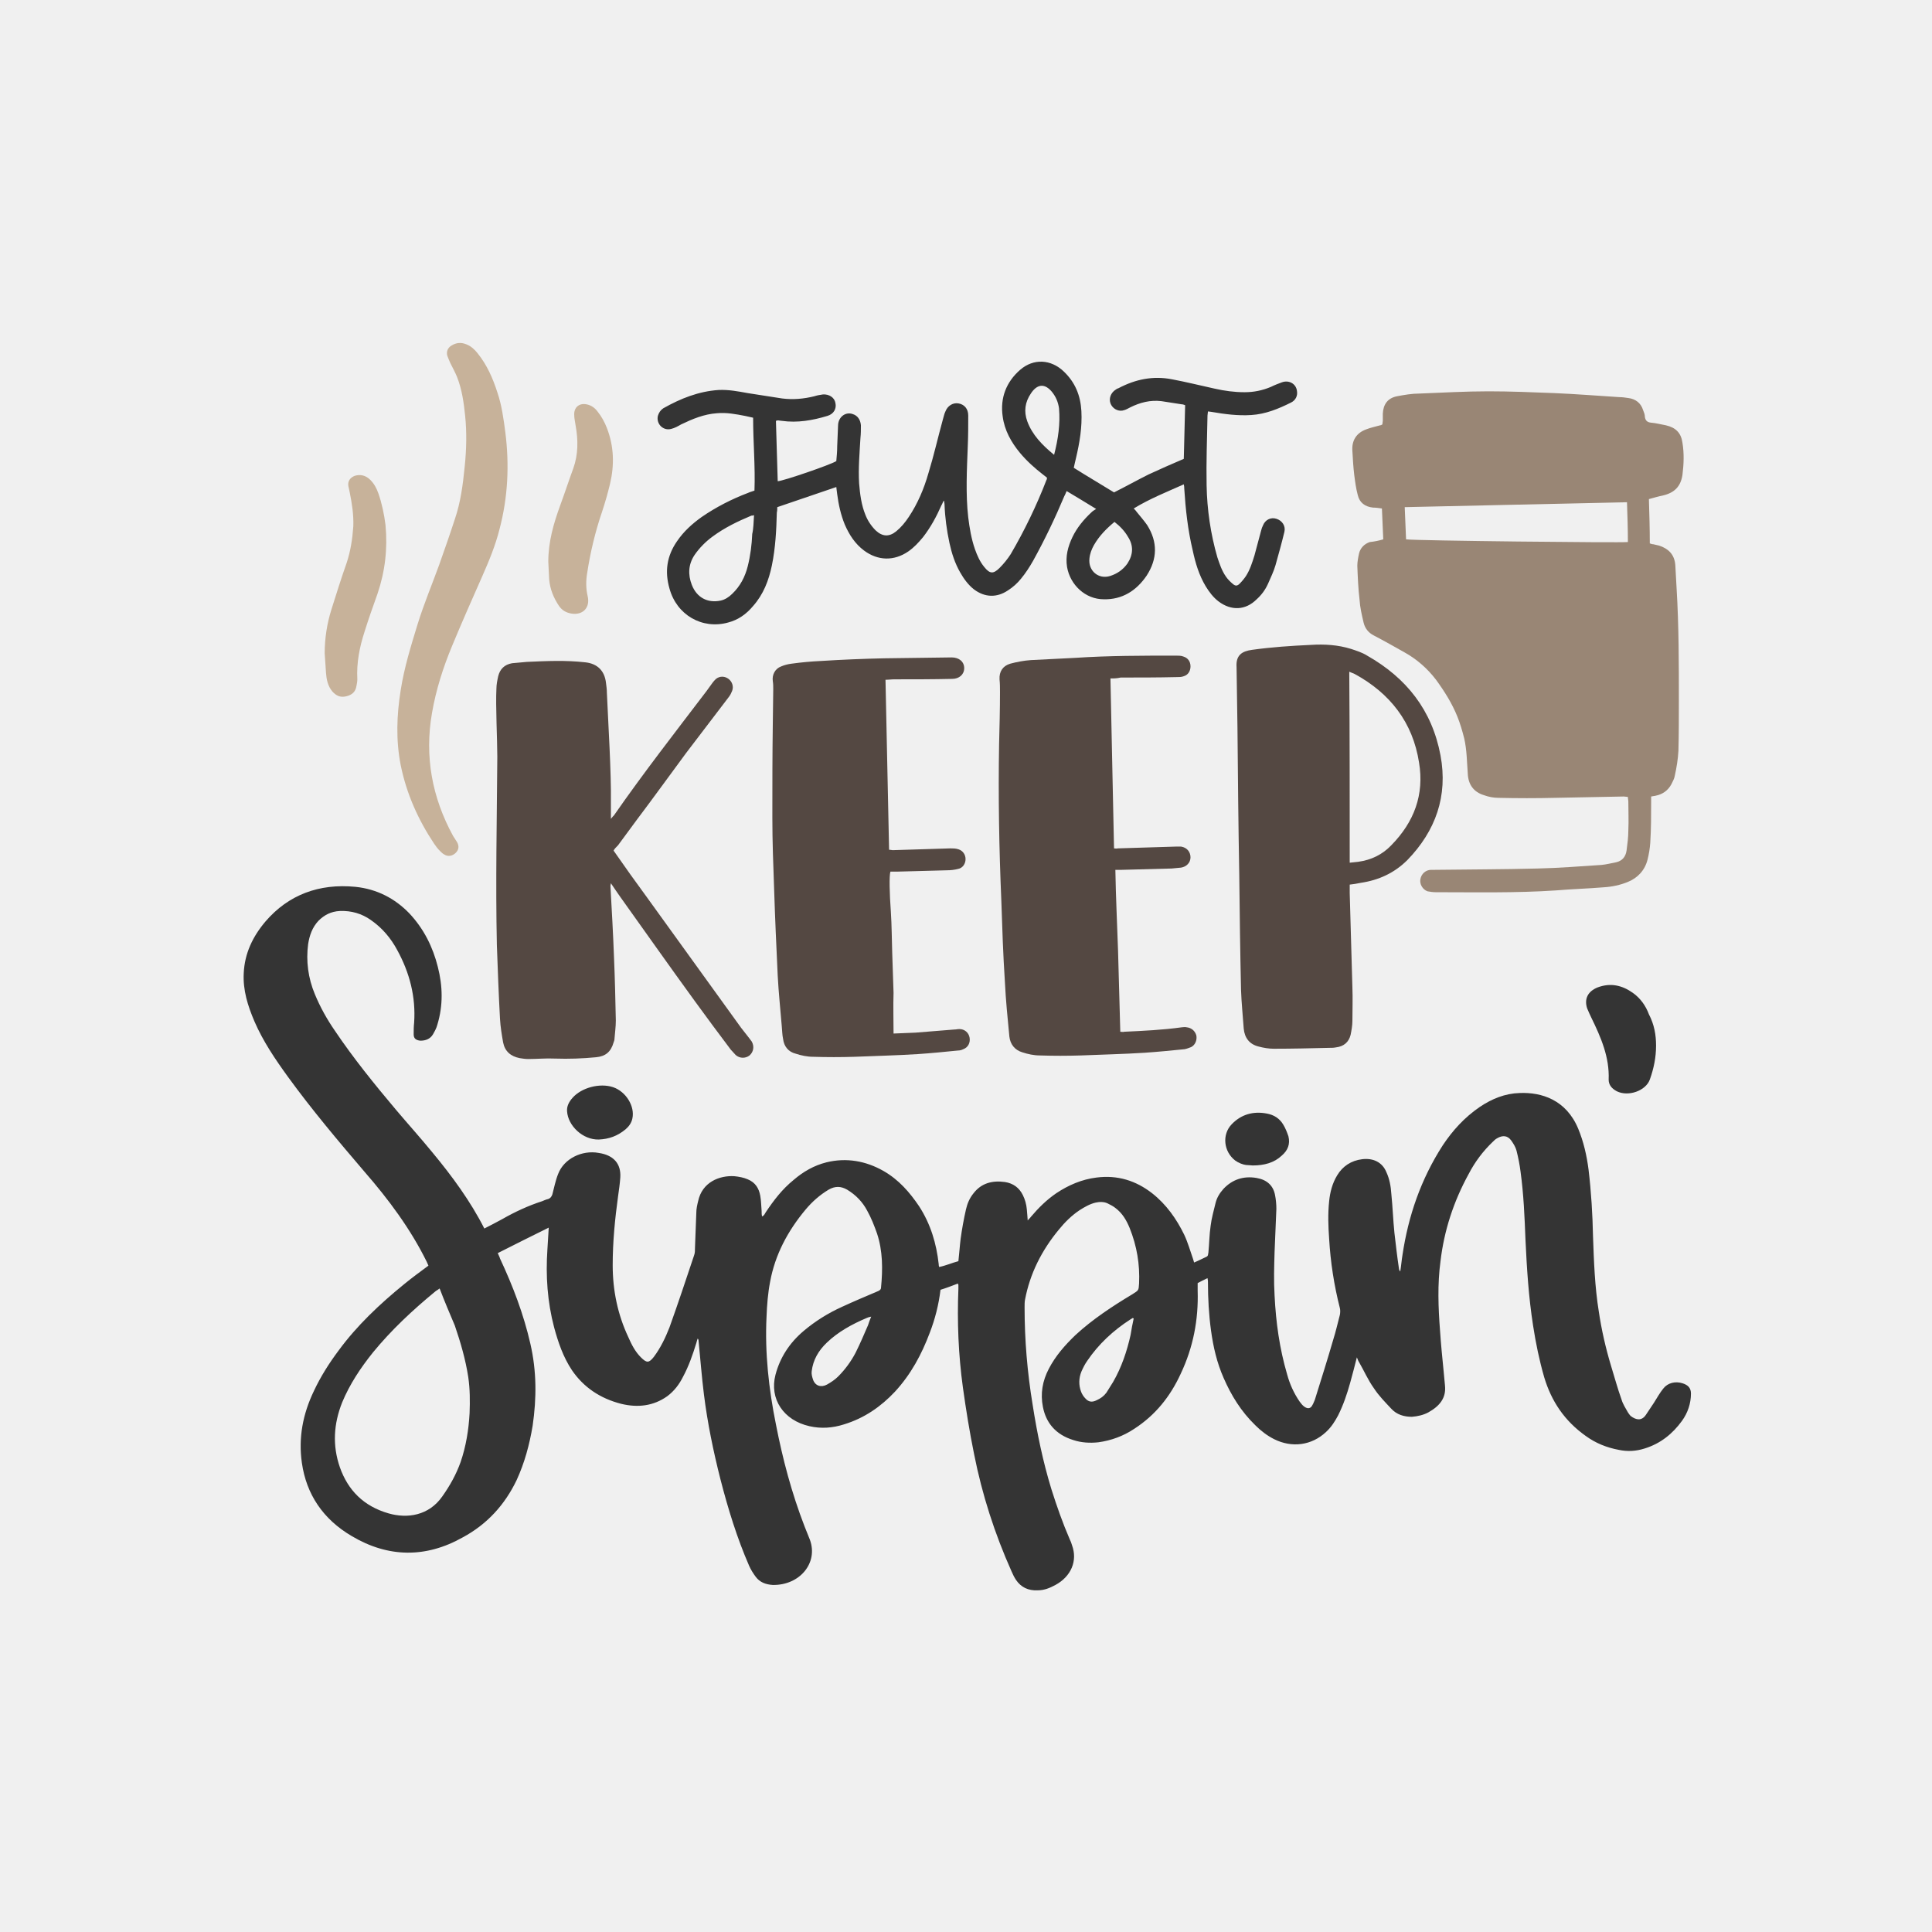
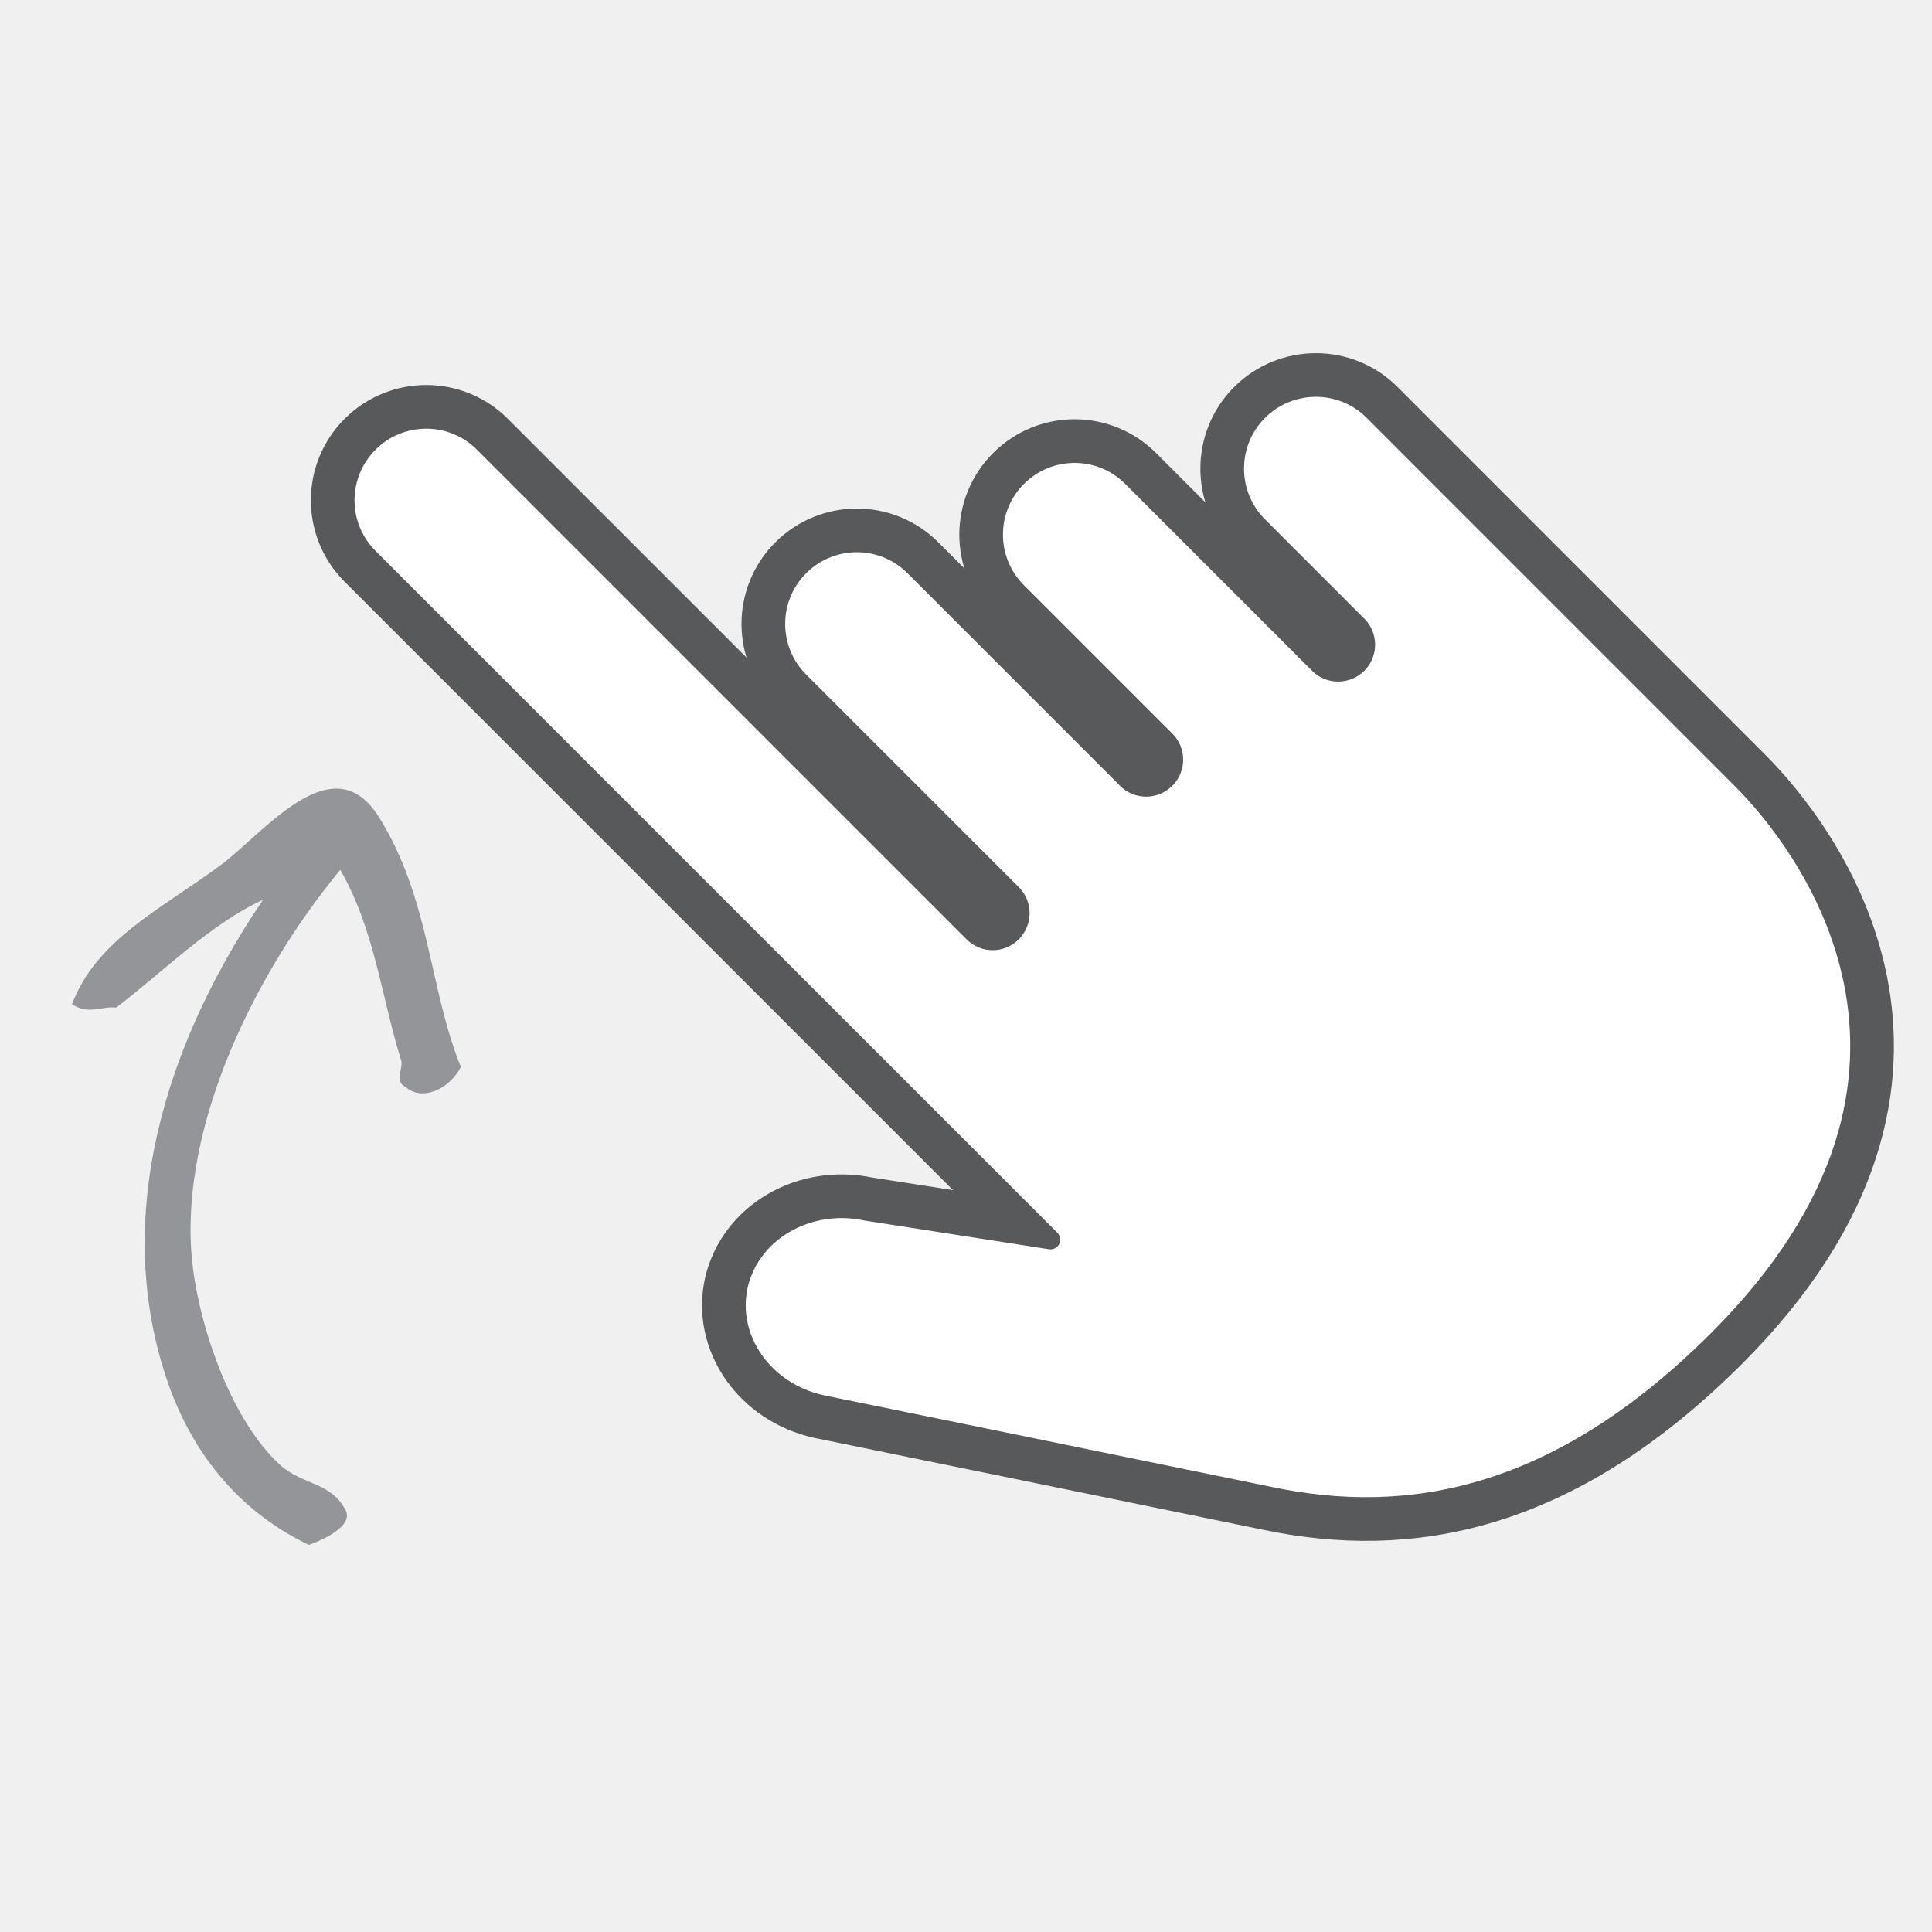
- <svg xmlns="http://www.w3.org/2000/svg" version="1.1" id="Calque_1" x="0px" y="0px" viewBox="0 0 432 432" style="enable-background:new 0 0 432 432;" xml:space="preserve">
-   <style type="text/css">
- 	.st0{fill:#343434;}
- 	.st1{fill:#C1292E;}
- 	.st2{fill:#B4B4B4;}
- 	.st3{fill:#7AB2B2;}
- 	.st4{fill:#CFA6B3;}
- 	.st5{fill:#E2C981;}
- 	.st6{fill:#A8B239;}
- 	.st7{fill:#C9879A;}
- 	.st8{fill:#D0D389;}
- 	.st9{fill:#B4B85C;}
- 	.st10{fill:#E6AB3A;}
- 	.st11{fill:#E27EAF;}
- 	.st12{fill:#66B7D3;}
- 	.st13{fill:#AB4B3B;}
- 	.st14{fill:#EF9148;}
- 	.st15{fill:#9A9999;}
- 	.st16{fill:#CDCCCC;}
- 	.st17{fill:#6E95AA;}
- 	.st18{fill:#93A7AE;}
- 	.st19{fill:#B199A5;}
- 	.st20{fill:#2DABE3;}
- 	.st21{fill:#48AE4D;}
- 	.st22{fill:#BF8F8E;}
- 	.st23{fill:#9A777A;}
- 	.st24{fill:#AB96B8;}
- 	.st25{fill:#B08794;}
- 	.st26{fill:#1B1B1B;}
- 	.st27{fill:#998675;}
- 	.st28{fill:#544842;}
- 	.st29{fill:#F39122;}
- 	.st30{fill:#B4C4A6;}
- 	.st31{fill:#959F8B;}
- 	.st32{fill:#638A99;}
- 	.st33{fill:#C1B397;}
- 	.st34{fill:#A1BEC8;}
- 	.st35{fill:#73868C;}
- 	.st36{fill:#808181;}
- 	.st37{fill:#D3B46C;}
- 	.st38{fill:#A1A87C;}
- 	.st39{fill:#A39F35;}
- 	.st40{fill:#E5B746;}
- 	.st41{fill:#DAB17A;}
- 	.st42{fill:#D189AF;}
- 	.st43{fill:#854A67;}
- 	.st44{fill:#7FA4AC;}
- 	.st45{fill:#DCC5B2;}
- 	.st46{fill:#B9CECC;}
- 	.st47{fill:#A6A59C;}
- 	.st48{fill:#9EB695;}
- 	.st49{fill:#A9AA9F;}
- 	.st50{fill:#BC9B8A;}
- 	.st51{fill:#22293F;}
- 	.st52{fill:#B63A44;}
- 	.st53{fill:#F39B8E;}
- 	.st54{fill:#6D7D96;}
- 	.st55{fill:#435882;}
- 	.st56{fill:#B02025;}
- 	.st57{fill:#BC2325;}
- 	.st58{fill:#5F716E;}
- 	.st59{fill:#7B9B6B;}
- 	.st60{fill:#DE948B;}
- 	.st61{fill:#80B7C0;}
- 	.st62{fill:#E4858B;}
- 	.st63{fill:#D4B4A1;}
- 	.st64{fill:#932E4E;}
- 	.st65{fill:#020203;}
- 	.st66{fill:#C7B29A;}
- 	.st67{fill:#9B615A;}
- 	.st68{fill:#AAA674;}
- 	.st69{fill:#B7A08E;}
- 	.st70{fill:#746458;}
- 	.st71{fill:#A49E58;}
- 	.st72{fill:#AE675D;}
- 	.st73{fill:#C19D57;}
- 	.st74{fill:#D48E5E;}
- 	.st75{fill:#BB746F;}
- 	.st76{fill:#95A4AD;}
- 	.st77{fill:#EACF94;}
- 	.st78{fill:#9C6E76;}
- 	.st79{fill:#BD969E;}
- 	.st80{fill:#EDBF60;}
- 	.st81{fill:#CC969B;}
- 	.st82{fill:#9DAFA0;}
- 	.st83{fill:#6D7B83;}
- 	.st84{fill:#DDA3A9;}
- </style>
+ <svg xmlns="http://www.w3.org/2000/svg" enable-background="new 0 0 99.176 99.176" height="99.176px" id="Layer_1" version="1.1" viewBox="0 0 99.176 99.176" width="99.176px" xml:space="preserve">
  <g>
-     <g>
-       <path class="st27" d="M309.3,120.6c-0.1-2.3-0.2-4.6-0.3-6.9c-0.7-0.1-1.3-0.2-2-0.2c-1.8-0.2-3-1.1-3.4-2.8    c-0.4-1.5-0.6-3-0.8-4.6c-0.2-1.7-0.3-3.4-0.4-5.2c-0.2-2.4,0.9-4.1,3.1-4.9c1-0.4,2.1-0.6,3.1-0.9c0.2,0,0.3-0.1,0.5-0.2    c0-0.3,0.1-0.6,0.1-0.8c0-0.5,0-1.1,0-1.6c0.1-2.1,1.1-3.5,3.2-3.9c1.6-0.3,3.3-0.6,5-0.6c5.1-0.2,10.3-0.5,15.4-0.5    c4.9,0,9.8,0.2,14.8,0.4c4.8,0.2,9.7,0.6,14.5,0.9c0.7,0,1.3,0.1,2,0.2c1.6,0.2,2.8,1.1,3.3,2.7c0.2,0.5,0.4,1,0.4,1.5    c0.1,0.8,0.5,1.2,1.3,1.3c1.2,0.1,2.3,0.4,3.4,0.6c2.2,0.5,3.4,1.7,3.7,3.9c0.4,2.4,0.3,4.8,0,7.2c-0.4,2.6-1.8,4-4.4,4.6    c-1,0.2-2,0.5-3.1,0.8c0.1,3.3,0.2,6.6,0.2,9.9c0.3,0.1,0.5,0.2,0.8,0.2c0.4,0.1,0.9,0.2,1.3,0.3c2.1,0.7,3.4,2,3.6,4.3    c0.1,1.8,0.2,3.6,0.3,5.4c0.5,8.3,0.5,16.7,0.5,25c0,3.7,0,7.5-0.1,11.2c-0.1,1.8-0.4,3.7-0.8,5.5c-0.1,0.7-0.5,1.4-0.8,2    c-0.7,1.3-1.9,2.2-3.4,2.5c-0.3,0.1-0.7,0.1-1.1,0.2c0,0.4,0,0.7,0,1.1c0,3.1,0,6.2-0.2,9.3c-0.1,1.3-0.3,2.5-0.6,3.7    c-0.6,2.4-2.2,4.1-4.4,5c-1.7,0.7-3.6,1.1-5.4,1.2c-3.6,0.3-7.2,0.4-10.7,0.7c-9,0.6-17.9,0.4-26.9,0.4c-0.6,0-1.2-0.1-1.8-0.2    c-1.1-0.4-1.8-1.6-1.6-2.7c0.2-1.2,1.2-2.1,2.4-2.1c0.2,0,0.5,0,0.7,0c7.7-0.1,15.4-0.1,23.1-0.3c4.8-0.1,9.6-0.5,14.3-0.8    c1.1-0.1,2.2-0.4,3.3-0.6c1.3-0.3,2.1-1.2,2.3-2.6c0.2-1.5,0.4-3,0.4-4.5c0.1-2.2,0-4.4,0-6.5c0-0.3-0.1-0.6-0.1-1    c-0.3,0-0.6-0.1-0.9-0.1c-5.1,0.1-10.3,0.2-15.4,0.3c-4.2,0.1-8.4,0.1-12.6,0c-1.1,0-2.2-0.2-3.3-0.6c-2.3-0.7-3.5-2.4-3.6-4.8    c-0.2-2.6-0.2-5.3-0.8-7.9c-0.4-1.6-0.9-3.3-1.5-4.8c-1.2-3-2.9-5.7-4.8-8.3c-1.9-2.5-4.3-4.6-7-6.1c-2.3-1.3-4.6-2.6-6.9-3.8    c-1.2-0.6-2-1.6-2.3-2.9c-0.4-1.7-0.8-3.4-0.9-5.1c-0.3-2.5-0.4-5-0.5-7.6c0-0.9,0.2-1.9,0.4-2.8c0.3-1.2,1.2-2.1,2.4-2.5    C307.3,121.1,308.3,120.9,309.3,120.6z M363.8,112.3c-16.7,0.4-33.1,0.7-49.7,1.1c0.1,2.4,0.2,4.8,0.3,7.2    c1.9,0.3,48.4,0.8,49.6,0.6C364,118.2,363.9,115.3,363.8,112.3z" />
-       <g>
-         <path class="st66" d="M113,96.7c-0.4-3-0.8-6.1-1.8-9c-1-3.1-2.3-6.1-4.4-8.7c-0.7-0.9-1.5-1.6-2.5-2c-1.2-0.5-2.3-0.4-3.4,0.3     c-0.8,0.5-1.1,1.3-0.9,2.2c0.2,0.6,0.5,1.2,0.7,1.7c0.5,1,1.1,2.1,1.5,3.1c1.1,2.8,1.5,5.7,1.8,8.6c0.4,3.8,0.3,7.7-0.1,11.5     c-0.4,4-0.9,7.9-2.2,11.7c-1.1,3.4-2.3,6.8-3.5,10.2c-1.6,4.4-3.4,8.7-4.8,13.2c-1.5,4.9-3,9.7-3.8,14.8     c-0.9,5.6-1.1,11.2,0,16.8c1.3,6.4,3.9,12.2,7.5,17.6c0.4,0.6,0.8,1.1,1.3,1.6c0.3,0.3,0.6,0.6,1,0.8c0.8,0.5,1.8,0.3,2.5-0.4     c0.7-0.7,0.8-1.5,0.3-2.4c-0.3-0.5-0.6-0.9-0.9-1.4c-4.7-8.6-6.4-17.8-4.7-27.5c0.9-5.2,2.5-10.2,4.5-15     c2.2-5.3,4.5-10.5,6.8-15.7c1.5-3.4,2.9-6.8,3.8-10.4C113.6,111.1,113.9,103.9,113,96.7z" />
-         <path class="st66" d="M122.6,125.6c0-4.5,1.2-8.6,2.7-12.7c1-2.7,1.9-5.5,2.9-8.2c1.1-3.1,1.1-6.3,0.5-9.6     c-0.1-0.8-0.3-1.5-0.3-2.3c-0.1-1.7,1.1-2.7,2.7-2.4c1.1,0.2,1.9,0.8,2.5,1.6c0.9,1.1,1.6,2.4,2.1,3.7c1.6,4.1,1.7,8.3,0.7,12.5     c-0.5,2.1-1.1,4.2-1.8,6.3c-1.5,4.4-2.6,9-3.3,13.6c-0.3,1.7-0.3,3.5,0.1,5.2c0.6,2.5-1,4.3-3.6,3.9c-1.2-0.2-2.1-0.7-2.8-1.7     c-1.2-1.8-2-3.7-2.2-5.9C122.7,128.3,122.7,127,122.6,125.6z" />
-         <path class="st66" d="M72.6,146.1c0-3.3,0.5-6.6,1.5-9.8c1.1-3.5,2.2-7,3.4-10.4c0.9-2.7,1.3-5.4,1.5-8.2     c0.1-2.6-0.3-5.1-0.8-7.6c-0.1-0.5-0.2-1-0.3-1.4c-0.2-1.1,0.4-1.9,1.4-2.3c1.3-0.4,2.5-0.1,3.5,0.9c0.9,0.9,1.4,1.9,1.8,3     c0.8,2.3,1.3,4.7,1.6,7.1c0.5,5.3-0.1,10.4-1.8,15.4c-1,2.8-2,5.6-2.9,8.5c-1.1,3.4-1.8,6.9-1.6,10.6c0,0.5-0.1,1-0.2,1.5     c-0.2,1.3-1,2-2.3,2.3c-1.3,0.3-2.2-0.1-3.1-1.1c-1-1.2-1.3-2.7-1.4-4.1C72.8,149,72.7,147.5,72.6,146.1z" />
-       </g>
-     </g>
-     <g>
-       <g>
-         <path class="st28" d="M137.2,190.2c2.5,3.6,5,7.1,7.5,10.5c7,9.7,14,19.4,21,29.1c0.6,0.8,1.2,1.5,1.8,2.3     c0.2,0.3,0.4,0.5,0.6,0.8c0.6,1.1,0.4,2.3-0.5,3.1c-0.9,0.7-2.2,0.7-3.1-0.1c-0.4-0.4-0.7-0.8-1.1-1.2c-2.7-3.6-5.4-7.2-8-10.8     c-5.6-7.7-11.1-15.5-16.6-23.2c-0.7-1-1.4-2-2.2-3.2c-0.1,0.4-0.1,0.6-0.1,0.7c0.3,5.3,0.6,10.7,0.8,16c0.2,4.7,0.3,9.3,0.4,14     c0,1.4-0.2,2.7-0.3,4.1c0,0.3-0.1,0.5-0.2,0.8c-0.6,2.1-1.8,3.1-3.9,3.3c-3.1,0.3-6.1,0.4-9.2,0.3c-2-0.1-4,0.1-6,0.1     c-0.6,0-1.3-0.1-1.9-0.2c-2-0.4-3.3-1.5-3.7-3.5c-0.3-1.7-0.6-3.5-0.7-5.3c-0.3-5.5-0.5-11-0.7-16.5c-0.3-14,0-28.1,0.1-42.1     c0-3.7-0.4-11.5-0.2-15.2c0-0.9,0.2-1.9,0.4-2.8c0.4-1.6,1.4-2.6,3.1-2.9c1.1-0.1,2.2-0.2,3.3-0.3c4.4-0.2,8.7-0.4,13.1,0.1     c2.7,0.3,4.3,1.9,4.6,4.6c0.1,0.7,0.2,1.5,0.2,2.2c0.3,6.9,1,17.8,0.9,24.7c0,1.1,0,2.2,0,3.5c0.3-0.4,0.5-0.6,0.7-0.8     c6.6-9.5,13.7-18.6,20.7-27.8c0.4-0.6,0.9-1.2,1.3-1.8c0.2-0.3,0.5-0.6,0.8-0.9c0.9-0.7,2-0.6,2.8,0c0.8,0.6,1.2,1.7,0.8,2.7     c-0.2,0.5-0.4,0.9-0.7,1.3c-3.2,4.2-6.4,8.4-9.6,12.6c-3.7,5-7.3,10-11,14.9c-1.4,1.9-2.8,3.8-4.2,5.7     C137.7,189.5,137.4,189.8,137.2,190.2z" />
-         <path class="st28" d="M301.8,197.8c0,0.7,0,1.3,0,1.9c0.2,7,0.4,14.1,0.6,21.1c0.1,2.5,0,5,0,7.5c0,1-0.2,2.1-0.4,3.1     c-0.4,1.6-1.5,2.6-3.3,2.8c-0.5,0.1-0.9,0.1-1.4,0.1c-4.2,0.1-8.3,0.2-12.5,0.2c-1.1,0-2.3-0.2-3.4-0.5c-2-0.5-3.1-1.9-3.3-4     c-0.2-2.9-0.5-5.7-0.6-8.6c-0.2-8.6-0.3-17.2-0.4-25.9c-0.2-10.9-0.3-21.8-0.4-32.8c-0.1-4.5-0.1-9-0.2-13.4c0,0,0-0.1,0-0.1     c-0.2-2.7,1.2-3.6,3.5-3.9c4.3-0.6,8.7-0.9,13.1-1.1c3.1-0.2,6.1,0,9,0.9c1.2,0.4,2.5,0.8,3.6,1.5c8.8,5,14.5,12.2,16.4,22.3     c1.7,9.1-1.1,16.9-7.4,23.4c-2.9,2.9-6.4,4.5-10.4,5.1C303.4,197.6,302.6,197.7,301.8,197.8z M301.8,192.9     c0.7-0.1,1.3-0.1,1.9-0.2c2.9-0.4,5.4-1.6,7.4-3.7c5.1-5.2,7.4-11.3,6.2-18.5c-1.4-9-6.5-15.5-14.4-19.8     c-0.4-0.2-0.8-0.3-1.2-0.5C301.8,164.4,301.8,178.6,301.8,192.9z" />
-         <path class="st28" d="M199.8,231.1c1.7-0.1,3.3-0.1,4.9-0.2c2.9-0.2,5.8-0.5,8.7-0.7c0.4,0,0.7-0.1,1.1-0.1     c1.2,0,2.1,0.8,2.3,1.9c0.2,1.1-0.3,2.2-1.4,2.6c-0.4,0.2-0.8,0.3-1.2,0.3c-3,0.3-6,0.6-9,0.8c-4.7,0.3-9.4,0.4-14.1,0.6     c-3.1,0.1-6.2,0.1-9.3,0c-1.3,0-2.7-0.3-3.9-0.7c-1.6-0.4-2.6-1.6-2.8-3.3c-0.2-0.9-0.2-1.9-0.3-2.9c-0.3-3.7-0.7-7.4-0.9-11.2     c-0.3-6.4-0.6-12.9-0.8-19.3c-0.2-5.4-0.4-10.7-0.4-16.1c0-7,0-14,0.1-20.9c0-2.6,0.1-5.2,0.1-7.8c0-0.6,0-1.2-0.1-1.8     c-0.2-1.4,0.5-2.8,1.9-3.3c0.7-0.3,1.5-0.5,2.3-0.6c2.2-0.3,4.3-0.5,6.5-0.6c4.7-0.3,9.5-0.5,14.2-0.6c5-0.1,10.1-0.1,15.1-0.2     c1.7,0,2.8,1,2.8,2.4c0,1.4-1.1,2.4-2.7,2.4c-4.3,0.1-8.6,0.1-12.9,0.1c-0.7,0-1.3,0.1-2,0.1c0.3,12.7,0.5,25.3,0.8,38     c0.3,0,0.6,0.1,0.8,0.1c4.3-0.1,8.6-0.3,12.9-0.4c0.6,0,1.2,0,1.8,0.2c1,0.3,1.6,1.2,1.6,2.2c0,1-0.6,2-1.7,2.2     c-0.8,0.2-1.6,0.3-2.5,0.3c-3.7,0.1-7.5,0.2-11.2,0.3c-0.5,0-0.9,0-1.4,0c-0.3,0.9-0.2,4.9,0.1,9c0.2,3,0.2,6.1,0.3,9.1     c0.1,3,0.2,6,0.3,9C199.7,225,199.8,228,199.8,231.1z" />
-         <path class="st28" d="M248.3,151.7c0.3,12.8,0.5,25.4,0.8,38c0.3,0,0.6,0.1,0.8,0c4.3-0.1,8.7-0.3,13-0.4c0.4,0,0.8,0,1.2,0     c1.3,0.2,2.1,1.2,2.1,2.4c0,1.2-0.9,2.1-2.1,2.3c-0.7,0.1-1.4,0.1-2.1,0.2c-3.7,0.1-7.5,0.2-11.2,0.3c-0.4,0-0.9,0-1.4,0     c0.1,6.1,0.4,12.1,0.6,18.1c0.2,6,0.3,12,0.5,18.1c0.3,0,0.6,0.1,0.9,0c4.3-0.2,8.6-0.4,12.9-1c0.3,0,0.7-0.1,1,0     c1.1,0.1,1.9,0.8,2.2,1.8c0.2,1-0.2,2.1-1.1,2.6c-0.5,0.2-1,0.4-1.5,0.5c-3,0.3-6,0.6-9,0.8c-4.7,0.3-9.5,0.4-14.2,0.6     c-3.1,0.1-6.1,0.1-9.2,0c-1.3,0-2.7-0.3-3.9-0.7c-1.7-0.5-2.7-1.8-2.9-3.5c-0.4-4.1-0.8-8.1-1-12.2c-0.4-6.1-0.6-12.1-0.8-18.2     c-0.5-11.7-0.7-23.3-0.5-35c0.1-3.9,0.2-7.7,0.2-11.6c0-1,0-1.9-0.1-2.9c-0.1-1.7,0.7-3,2.4-3.5c1.5-0.4,3.1-0.7,4.6-0.8     c3.3-0.2,6.6-0.3,9.9-0.5c7.5-0.5,15.1-0.5,22.6-0.5c0.5,0,1.1,0,1.6,0.2c1,0.3,1.6,1.1,1.6,2.2c0,1-0.5,1.9-1.5,2.2     c-0.5,0.2-1,0.2-1.6,0.2c-4.2,0.1-8.4,0.1-12.5,0.1C249.7,151.7,249.1,151.7,248.3,151.7z" />
-       </g>
-       <path class="st0" d="M211,112c-0.2,0.3-0.3,0.7-0.5,1c-1.1,2.5-2.4,4.9-4.1,7.1c-1,1.2-2,2.3-3.3,3.2c-3.2,2.2-6.8,2.1-9.9-0.2    c-2-1.5-3.3-3.5-4.3-5.8c-0.9-2.2-1.4-4.5-1.7-6.8c-0.1-0.5-0.1-1-0.2-1.6c-4.4,1.5-8.8,3-13.2,4.5c0,0.4,0,0.8-0.1,1.2    c-0.1,3.9-0.3,7.9-1.1,11.8c-0.7,3.4-1.9,6.5-4.2,9.1c-1.5,1.8-3.3,3.1-5.6,3.7c-5.8,1.6-11.5-1.7-13.1-7.6    c-1.1-3.8-0.6-7.3,1.7-10.6c1.5-2.2,3.4-3.9,5.5-5.4c3.2-2.2,6.7-4,10.4-5.4c0.4-0.2,0.9-0.3,1.4-0.5c0.2-5.4-0.3-10.8-0.3-16.3    c-0.6-0.1-1.2-0.3-1.8-0.4c-2.1-0.4-4.1-0.8-6.3-0.6c-2.9,0.2-5.5,1.3-8,2.5c-0.7,0.4-1.4,0.8-2.2,1c-1.8,0.5-3.4-1.1-3-2.9    c0.2-0.7,0.6-1.3,1.2-1.7c3.9-2.2,7.9-3.8,12.4-4.1c2.2-0.1,4.3,0.3,6.5,0.7c2.6,0.4,5.1,0.8,7.7,1.2c2.4,0.3,4.8,0.1,7.2-0.5    c0.6-0.2,1.2-0.3,1.9-0.4c1.4-0.1,2.6,0.7,2.8,1.9c0.3,1.3-0.4,2.5-1.8,2.9c-3.3,1-6.7,1.6-10.2,1.1c-0.3,0-0.6-0.1-0.8-0.1    c-0.1,0-0.2,0-0.5,0.1c0.1,4.5,0.3,9,0.4,13.5c1.1,0,11.9-3.7,13.1-4.5c0.1-1.1,0.2-2.2,0.2-3.3c0.1-1.6,0.1-3.2,0.2-4.8    c0.1-1.8,1.7-3,3.3-2.4c1,0.3,1.7,1.2,1.8,2.5c0,0.9,0,1.9-0.1,2.8c-0.2,3.4-0.5,6.8-0.3,10.2c0.2,2.4,0.5,4.8,1.4,7    c0.5,1.3,1.3,2.5,2.3,3.5c1.5,1.4,3,1.5,4.6,0.2c1.1-0.9,2-2,2.8-3.2c2-3,3.4-6.3,4.4-9.8c1.2-3.9,2.1-7.9,3.2-11.9    c0.2-0.6,0.3-1.3,0.6-1.9c0.5-1.3,1.7-2,2.9-1.8c1.3,0.2,2.2,1.2,2.2,2.7c0,2.2,0,4.5-0.1,6.8c-0.2,5.3-0.5,10.7,0.1,16    c0.3,2.4,0.7,4.8,1.5,7.1c0.5,1.4,1.1,2.8,2.1,4c1.2,1.5,2,1.6,3.4,0.2c0.9-0.9,1.8-2,2.5-3.1c3.1-5.3,5.8-10.9,8-16.6    c0.1-0.1,0.1-0.3,0.1-0.5c-0.3-0.2-0.6-0.5-0.9-0.7c-1.8-1.4-3.6-3-5.1-4.8c-2-2.4-3.5-5.1-3.9-8.2c-0.6-4.1,0.8-7.7,3.9-10.4    c3-2.6,6.9-2.4,9.8,0.4c2.5,2.4,3.7,5.3,3.9,8.8c0.2,3.6-0.4,7.1-1.2,10.5c-0.2,0.7-0.3,1.4-0.5,2.2c3,1.9,6.1,3.7,9,5.5    c2.6-1.3,5.1-2.7,7.7-4c2.6-1.2,5.3-2.4,7.9-3.5c0.1-4,0.2-8,0.3-12c-0.3-0.1-0.5-0.2-0.8-0.2c-1.5-0.2-3-0.5-4.5-0.7    c-2.5-0.3-4.8,0.3-7,1.4c-0.4,0.2-0.9,0.5-1.3,0.6c-1.1,0.4-2.3-0.1-2.9-1.1c-0.6-1-0.4-2.3,0.6-3.2c0.3-0.2,0.6-0.5,1-0.6    c3.8-2,7.7-2.8,11.9-2c3.2,0.6,6.4,1.4,9.6,2.1c2.2,0.5,4.4,0.8,6.7,0.8c2.1,0,4-0.4,5.9-1.2c0.8-0.4,1.6-0.7,2.4-1    c1.6-0.6,3.2,0.3,3.4,1.9c0.2,1.1-0.3,2.1-1.3,2.6c-2.8,1.4-5.7,2.6-8.9,2.8c-3,0.2-6-0.2-8.9-0.7c-0.2,0-0.5-0.1-0.8-0.1    c0,0.3-0.1,0.6-0.1,0.9c-0.1,5.2-0.3,10.4-0.2,15.6c0.1,5.5,0.9,10.9,2.4,16.1c0.5,1.5,1,3,1.9,4.3c0.4,0.6,1,1.2,1.6,1.7    c0.6,0.5,1,0.4,1.5-0.1c0.5-0.5,1-1.1,1.4-1.7c0.9-1.4,1.4-3,1.9-4.6c0.5-1.9,1-3.7,1.5-5.6c0.1-0.4,0.2-0.7,0.4-1.1    c0.5-1.3,1.8-1.9,3-1.5c1.3,0.4,2.1,1.6,1.8,2.9c-0.6,2.5-1.3,5-2,7.5c-0.4,1.4-1.1,2.8-1.7,4.2c-0.6,1.3-1.4,2.4-2.5,3.4    c-2.5,2.5-5.7,2.6-8.5,0.5c-1.2-0.9-2.1-2.1-2.9-3.4c-1.5-2.5-2.3-5.2-2.9-8c-1.1-4.6-1.6-9.2-1.9-13.9c0-0.2,0-0.5-0.1-0.9    c-3.8,1.7-7.6,3.2-11.2,5.4c0.3,0.3,0.5,0.5,0.7,0.8c0.8,1,1.6,1.9,2.3,2.9c2.4,3.8,2.3,7.6-0.1,11.3c-2.3,3.4-5.5,5.4-9.6,5.3    c-4.1,0-7.5-3.2-8.2-7.2c-0.4-2.4,0.2-4.6,1.2-6.7c1-2.1,2.5-3.9,4.2-5.5c0.3-0.3,0.6-0.5,1.1-0.8c-2.3-1.4-4.4-2.7-6.6-4    c-0.2,0.4-0.3,0.8-0.5,1.1c-2.1,5-4.4,9.8-7,14.5c-0.8,1.4-1.7,2.8-2.7,4c-0.8,1-1.8,1.9-2.9,2.6c-2.5,1.7-5.2,1.6-7.6-0.2    c-1.3-1-2.3-2.4-3.1-3.8c-1.2-2.1-1.9-4.3-2.4-6.6c-0.6-2.8-1-5.7-1.1-8.6c0-0.3-0.1-0.5-0.1-0.8C211.1,112,211,112,211,112z     M168.6,115.2c-0.3,0.1-0.5,0.1-0.6,0.1c-3.1,1.3-6,2.7-8.7,4.7c-1.5,1.1-2.9,2.5-4,4.1c-1.4,2.1-1.5,4.4-0.6,6.7    c1.1,2.8,3.5,4.1,6.4,3.5c1-0.2,1.9-0.8,2.6-1.5c1.8-1.7,2.9-3.8,3.5-6.2c0.6-2.4,0.9-4.8,1-7.2    C168.5,118.1,168.5,116.7,168.6,115.2z M235.7,101.7c0.9-3.5,1.4-6.9,1.1-10.4c-0.2-1.4-0.7-2.6-1.6-3.7c-1.5-1.8-3.1-1.8-4.5,0.1    c-0.1,0.1-0.1,0.2-0.2,0.3c-1.3,1.9-1.6,4-0.8,6.2C230.8,97.2,233,99.5,235.7,101.7z M249.2,116.7c-1.8,1.5-3.4,3.1-4.6,5.2    c-0.5,0.9-0.9,1.9-1,3c-0.3,2.7,2,4.7,4.6,3.9c1.6-0.5,2.9-1.4,3.9-2.8c1.3-2,1.4-4,0.1-6C251.5,118.8,250.5,117.7,249.2,116.7z" />
-       <g>
-         <path class="st0" d="M108.3,274.7c1.4-0.7,2.7-1.4,4-2.1c2.8-1.6,5.8-3,8.9-4c0.5-0.2,0.9-0.4,1.4-0.5c0.5-0.2,0.7-0.5,0.9-1     c0.4-1.5,0.7-3.1,1.3-4.6c1.3-3.4,5.3-5.4,9.1-4.7c3.3,0.5,5,2.4,4.8,5.5c-0.1,1.4-0.3,2.8-0.5,4.2c-0.7,5.1-1.2,10.2-1.2,15.4     c0,5.6,1.1,11,3.5,16.1c0.7,1.6,1.5,3.2,2.8,4.5c1.3,1.3,1.8,1.3,2.9-0.1c1.5-2,2.6-4.3,3.5-6.6c1.9-5.3,3.7-10.7,5.5-16.1     c0.2-0.5,0.2-1.1,0.2-1.7c0.1-2.6,0.2-5.3,0.3-7.9c0-0.8,0.2-1.7,0.4-2.5c0.9-4.3,4.8-5.8,8.1-5.6c1,0.1,2.1,0.3,3,0.7     c1.7,0.7,2.5,2,2.8,3.7c0.2,1.1,0.2,2.2,0.3,3.4c0,0.4,0,0.8,0.1,1.2c0.5-0.2,0.6-0.6,0.8-0.9c1.8-2.7,3.7-5.2,6.3-7.3     c2.1-1.8,4.5-3.2,7.3-3.9c4.5-1.1,8.8-0.3,12.7,1.9c3.5,2,5.9,4.8,8,7.9c2.6,4,3.9,8.4,4.4,13c0,0.2,0,0.3,0.1,0.6     c1.5-0.3,2.8-0.9,4.3-1.3c0.2-1.7,0.3-3.4,0.5-5c0.3-2.2,0.7-4.4,1.2-6.6c0.3-1.3,0.8-2.5,1.7-3.6c1.7-2.2,4.1-2.9,7-2.5     c1.9,0.3,3.2,1.3,4,2.9c0.5,1,0.8,2.1,0.9,3.2c0.1,0.8,0.1,1.5,0.2,2.5c0.3-0.4,0.5-0.5,0.7-0.8c1.7-2,3.5-3.8,5.7-5.3     c2.7-1.8,5.7-3.1,9-3.5c4.7-0.6,8.8,0.7,12.4,3.5c3.2,2.5,5.5,5.8,7.2,9.3c0.8,1.7,1.3,3.5,1.9,5.2c0.1,0.3,0.2,0.6,0.3,1     c1-0.4,1.9-0.9,2.8-1.3c0.4-0.2,0.3-0.6,0.4-0.9c0.2-2,0.2-4,0.5-6c0.2-1.7,0.7-3.4,1.1-5.1c0.3-1.2,0.9-2.2,1.8-3.2     c2-2.1,4.5-2.9,7.4-2.4c2.3,0.4,3.7,1.7,4.1,3.8c0.2,1,0.3,2.1,0.3,3.1c-0.1,3.2-0.3,6.4-0.4,9.6c-0.1,3.3-0.2,6.5,0,9.8     c0.3,6,1.1,11.8,2.8,17.6c0.6,2.2,1.5,4.2,2.8,6.1c0.3,0.4,0.6,0.8,1,1.1c0.8,0.6,1.5,0.5,1.9-0.4c0.2-0.3,0.3-0.7,0.5-1.1     c1.4-4.5,2.8-8.9,4.1-13.4c0.6-1.9,1-3.7,1.5-5.6c0.1-0.5,0.1-1.1,0-1.5c-1.3-5.1-2.1-10.3-2.4-15.5c-0.2-2.8-0.3-5.6,0-8.4     c0.2-2,0.7-4,1.8-5.8c1.2-2,3.1-3.3,5.6-3.6c2.5-0.3,4.5,0.7,5.4,2.9c0.7,1.5,1,3.2,1.1,4.8c0.3,2.9,0.4,5.9,0.7,8.8     c0.3,2.6,0.6,5.2,1,7.9c0,0.2,0.1,0.5,0.3,0.7c0.2-1.2,0.3-2.5,0.5-3.7c1.3-8.7,4.1-16.9,9-24.5c2.2-3.3,4.8-6.2,8.3-8.6     c2.7-1.8,5.6-3,8.9-3.1c4.9-0.2,10.4,1.5,13.1,8c1.2,2.9,1.9,6,2.3,9.1c0.6,5,0.9,10,1,14.9c0.2,5.7,0.4,11.3,1.3,16.9     c0.6,4,1.5,8,2.7,12c0.8,2.6,1.5,5.2,2.4,7.7c0.3,1,0.9,1.9,1.4,2.8c0.2,0.3,0.4,0.6,0.6,0.8c1.3,1,2.5,1.1,3.4-0.2     c0.6-0.9,1.2-1.8,1.8-2.7c0.7-1.1,1.3-2.2,2.1-3.2c1-1.3,2.7-1.7,4.3-1.2c1.3,0.4,1.9,1.1,1.9,2.3c0,2.2-0.7,4.3-2,6.1     c-2.1,2.9-4.8,5.1-8.4,6.2c-1.9,0.6-3.8,0.7-5.7,0.3c-2.7-0.5-5.2-1.5-7.4-3.1c-4.8-3.4-7.7-7.8-9.3-13.1     c-1.1-3.8-1.9-7.7-2.5-11.6c-1-6.4-1.4-12.8-1.7-19.2c-0.2-5.1-0.4-10.1-1.1-15.2c-0.2-1.6-0.5-3.1-0.9-4.7     c-0.2-0.8-0.7-1.6-1.2-2.3c-0.8-1.1-1.9-1.2-3.1-0.5c-0.4,0.2-0.7,0.5-1,0.8c-2.2,2.1-4,4.5-5.4,7.2c-3.4,6.2-5.5,12.7-6.3,19.5     c-0.7,5.2-0.5,10.4-0.1,15.6c0.2,3,0.5,6,0.8,9c0.1,1.1,0.2,2.1,0.3,3.2c0.3,2.8-1.2,4.6-3.7,6c-1.1,0.6-2.4,0.9-3.7,1     c-1.8,0-3.4-0.5-4.6-1.8c-1.4-1.5-2.8-2.9-3.9-4.6c-1.3-1.8-2.2-3.9-3.3-5.8c-0.2-0.3-0.3-0.6-0.5-1.1c-0.5,2-1,3.9-1.5,5.7     c-0.7,2.5-1.5,4.9-2.7,7.3c-0.7,1.3-1.5,2.6-2.7,3.7c-3.2,3-7.6,3.6-11.6,1.6c-1.6-0.8-3-1.9-4.2-3.1c-3.2-3.1-5.4-6.7-7.1-10.6     c-1.5-3.4-2.3-6.9-2.8-10.5c-0.5-3.6-0.7-7.3-0.7-10.9c0-0.2,0-0.5-0.1-0.9c-0.8,0.4-1.5,0.7-2.2,1.1c0,0.6,0,1.1,0,1.7     c0.2,6.5-1,12.7-3.8,18.6c-2.3,5-5.6,9.2-10.4,12.3c-2.4,1.6-5.1,2.6-8,3c-1.9,0.2-3.8,0.1-5.6-0.5c-3.9-1.2-6.1-3.8-6.8-7.4     c-0.6-3-0.1-5.8,1.3-8.5c1.5-2.9,3.6-5.3,6-7.6c3.8-3.5,8.2-6.4,12.7-9.1c1.4-0.9,1.4-0.8,1.5-2.4c0.2-4.3-0.5-8.4-2.1-12.4     c-0.7-1.7-1.6-3.3-3.2-4.5c-0.5-0.4-1.1-0.7-1.7-1c-0.8-0.4-1.8-0.4-2.7-0.2c-1.3,0.3-2.5,1-3.6,1.7c-1.8,1.2-3.3,2.7-4.6,4.3     c-3.9,4.7-6.5,9.9-7.6,15.7c-0.1,0.5-0.1,1.1-0.1,1.7c0,7.3,0.6,14.5,1.8,21.8c1,6.4,2.3,12.7,4.2,18.9c1.2,3.8,2.5,7.5,4.1,11.2     c0.2,0.4,0.4,0.9,0.5,1.3c1.3,3.5-0.2,7-3.7,8.9c-1.3,0.7-2.5,1.2-4,1.2c-2.1,0.1-3.7-0.7-4.8-2.3c-0.4-0.6-0.7-1.2-1-1.9     c-3.8-8.5-6.6-17.2-8.4-26.3c-1-4.9-1.8-9.9-2.5-14.9c-1-7.3-1.3-14.7-1-22c0-0.3,0-0.6,0-0.9c0-0.1-0.1-0.1-0.1-0.3     c-1.3,0.5-2.6,1-3.9,1.4c-0.4,3.3-1.2,6.5-2.4,9.6c-1.8,4.8-4.2,9.3-7.8,13.2c-3.1,3.3-6.8,5.9-11.4,7.3c-2.5,0.8-5.1,1-7.7,0.4     c-5.8-1.3-9-6.1-7.6-11.5c1-3.8,3.1-7.1,6.3-9.8c2.6-2.2,5.5-4,8.6-5.4c2.6-1.2,5.2-2.3,7.8-3.4c0.5-0.2,0.9-0.4,0.9-0.9     c0.4-4.1,0.4-8.2-0.9-12.1c-0.6-1.7-1.3-3.5-2.2-5.1c-1-1.9-2.5-3.5-4.5-4.7c-1.4-0.8-2.7-0.8-4.1,0c-2,1.2-3.7,2.7-5.2,4.5     c-4,4.8-6.8,10.1-7.9,16.1c-0.5,2.6-0.7,5.2-0.8,7.8c-0.4,8.1,0.5,16.2,2.1,24.1c1.5,7.7,3.5,15.3,6.4,22.8c0.4,1,0.8,2,1.2,3     c1.9,5.2-2.3,10.2-8.3,10.1c-1.6-0.1-2.9-0.6-3.8-1.8c-0.6-0.8-1.1-1.6-1.5-2.5c-2.7-6.2-4.7-12.7-6.4-19.3     c-1.6-6.3-2.9-12.6-3.7-19c-0.5-4-0.8-8-1.2-12c0-0.1,0-0.3-0.2-0.5c-0.1,0.3-0.2,0.6-0.3,1c-0.8,2.6-1.7,5.2-3,7.6     c-0.8,1.6-1.9,3.1-3.5,4.3c-3.1,2.2-6.6,2.6-10.3,1.7c-4.7-1.2-8.4-3.7-11-7.5c-2-3-3.1-6.3-4-9.6c-1.5-5.7-1.9-11.5-1.5-17.4     c0.1-1.6,0.2-3.2,0.3-4.9c-3.9,1.9-7.6,3.8-11.4,5.7c0.2,0.5,0.4,0.8,0.5,1.2c2.9,6.2,5.3,12.5,6.8,19.1     c1.4,6.1,1.4,12.1,0.5,18.3c-0.7,4.2-1.8,8.3-3.6,12.2c-2.6,5.4-6.5,9.8-12.1,12.8c-8.2,4.6-16.6,4.5-24.7-0.3     c-6.5-3.8-10.2-9.4-11.2-16.4c-0.8-5.6,0.2-10.9,2.7-16.1c1.5-3.2,3.4-6.2,5.5-9c4.1-5.6,9.2-10.4,14.6-14.8     c1.7-1.4,3.6-2.8,5.5-4.2c-0.1-0.3-0.3-0.6-0.4-0.9c-3.6-7.3-8.5-13.9-13.9-20.1c-5.9-6.9-11.8-13.9-17.1-21.2     c-2.9-4-5.6-8-7.5-12.4c-1.5-3.5-2.6-7-2.4-10.8c0.2-4.4,2-8.2,4.9-11.6c5.1-5.9,11.9-8.5,20.1-7.7c4.8,0.5,8.8,2.6,12,5.9     c3.3,3.5,5.3,7.6,6.4,12c1.1,4.3,1.2,8.6-0.1,12.9c-0.2,0.8-0.6,1.5-1,2.2c-0.6,1-1.6,1.4-2.8,1.4c-1-0.1-1.5-0.5-1.5-1.4     c0-0.9,0-1.8,0.1-2.6c0.4-5.8-1-11.2-3.8-16.3c-1.4-2.6-3.3-4.9-5.9-6.7c-2-1.4-4.3-2.1-6.9-2c-2,0.1-3.5,0.9-4.8,2.2     c-1.4,1.5-2,3.3-2.3,5.2c-0.5,3.8,0,7.6,1.5,11.2c1.2,2.9,2.7,5.6,4.5,8.2c4.1,6.1,8.8,11.9,13.6,17.6c2.7,3.2,5.5,6.3,8.2,9.6     c4.4,5.3,8.5,10.9,11.6,17C108,274.3,108.1,274.4,108.3,274.7z M98.3,288.1c-0.5,0.4-0.8,0.5-1,0.7c-5.1,4.2-9.8,8.6-13.9,13.6     c-2.8,3.5-5.2,7.1-6.9,11.2c-1.9,4.8-2.2,9.6-0.5,14.5c1.8,5.1,5.3,8.7,10.9,10.3c4.2,1.2,9,0.5,12-3.8c1.7-2.4,3.1-4.9,4.1-7.7     c1.2-3.5,1.8-7.2,2-10.9c0.1-2.7,0.1-5.4-0.3-8.1c-0.6-3.9-1.7-7.7-3-11.5C100.6,293.8,99.4,291,98.3,288.1z M253.5,294.8     c-0.1,0-0.2-0.1-0.2-0.1c-0.2,0.1-0.3,0.2-0.5,0.3c-3.9,2.5-7.2,5.6-9.7,9.3c-0.5,0.7-0.9,1.5-1.3,2.4c-0.6,1.5-0.6,3-0.1,4.4     c0.2,0.6,0.6,1.2,1,1.6c0.7,0.8,1.5,0.9,2.5,0.4c0.9-0.4,1.6-0.9,2.2-1.7c0.5-0.8,1-1.6,1.5-2.4c1.9-3.3,3.1-6.9,3.9-10.5     C253,297.3,253.2,296.1,253.5,294.8z M194.8,294.4c-0.5,0.1-0.8,0.2-1,0.3c-3.3,1.4-6.4,3.1-8.9,5.5c-1.9,1.8-3.1,3.9-3.4,6.4     c-0.1,0.6,0.1,1.3,0.3,1.9c0.5,1.4,1.8,1.8,3.1,1.1c0.9-0.5,1.8-1.1,2.5-1.8c1.6-1.6,2.9-3.4,3.9-5.3c1-2,1.9-4.1,2.8-6.2     C194.3,295.7,194.5,295.1,194.8,294.4z" />
-         <path class="st0" d="M370.3,233.8c0,2.6-0.5,5.1-1.4,7.6c-0.9,2.5-4.8,3.9-7.4,2.6c-1.1-0.6-1.8-1.4-1.8-2.6     c0.2-5-1.7-9.4-3.9-13.9c-0.3-0.6-0.6-1.3-0.9-2c-0.7-2.1,0.1-3.8,2.3-4.7c2.9-1.1,5.5-0.5,7.9,1.2c1.7,1.2,2.9,2.9,3.6,4.8     C369.9,229.1,370.3,231.4,370.3,233.8z" />
-         <path class="st0" d="M133.9,254.8c-3.6,0.1-6.9-3.1-7.1-6.3c-0.1-1.1,0.4-2.1,1.2-3c2-2.3,6.1-3.4,9.1-2.4c2.9,1,4.9,4.3,4.3,7     c-0.2,1-0.8,1.8-1.5,2.4C138.1,254,136.2,254.7,133.9,254.8z" />
-         <path class="st0" d="M280.1,260.6c-0.3,0-0.9-0.1-1.4-0.1c-0.9-0.1-1.8-0.5-2.5-1c-2.6-2-3-5.8-0.8-8.1c2.1-2.2,4.8-3,7.9-2.4     c1.6,0.3,2.8,1.1,3.6,2.4c0.5,0.8,0.9,1.8,1.2,2.7c0.4,1.7-0.1,3.1-1.5,4.3C284.9,260,282.7,260.6,280.1,260.6z" />
-       </g>
-     </g>
+     <path d="M64.581,21.101   c-1.627,1.627-1.627,4.282,0,5.908l5.106,5.107c0.534,0.533,0.539,1.42,0,1.958c-0.551,0.551-1.438,0.548-1.972,0.015l-9.598-9.599   c-1.637-1.636-4.273-1.635-5.908,0c-1.627,1.626-1.635,4.271,0.002,5.905l7.623,7.623c0.541,0.541,0.533,1.424-0.004,1.961   c-0.547,0.549-1.43,0.555-1.971,0.014L46.935,29.069c-1.625-1.627-4.269-1.633-5.906,0.004c-1.634,1.635-1.627,4.277-0.002,5.904   l10.925,10.924c0.541,0.541,0.535,1.421-0.014,1.97c-0.537,0.537-1.418,0.543-1.959,0.002L24.834,22.728   c-1.636-1.635-4.282-1.625-5.908,0c-1.635,1.635-1.635,4.271,0.002,5.908l34.997,34.998l-9.462-1.473   c-2.998-0.635-5.924,1.061-6.566,3.805c-0.621,2.748,1.296,5.492,4.281,6.145c0,0,16.171,3.303,23.083,4.725   c6.917,1.434,14.625,0.25,22.94-8.064c13.759-13.76,4.367-25.613,1.192-28.789L70.501,21.089   C68.874,19.463,66.216,19.466,64.581,21.101z" fill="#FFFFFF" stroke="#58595B" stroke-miterlimit="10" stroke-width="3.483" />
+     <path d="M64.581,21.101   c-1.627,1.627-1.627,4.282,0,5.908l5.106,5.107c0.534,0.533,0.539,1.42,0,1.958c-0.551,0.551-1.438,0.548-1.972,0.015l-9.598-9.599   c-1.637-1.636-4.273-1.635-5.908,0c-1.627,1.626-1.635,4.271,0.002,5.905l7.623,7.623c0.541,0.541,0.533,1.424-0.004,1.961   c-0.547,0.549-1.43,0.555-1.971,0.014L46.935,29.069c-1.625-1.627-4.269-1.633-5.906,0.004c-1.634,1.635-1.627,4.277-0.002,5.904   l10.925,10.924c0.541,0.541,0.535,1.421-0.014,1.97c-0.537,0.537-1.418,0.543-1.959,0.002L24.834,22.728   c-1.636-1.635-4.282-1.625-5.908,0c-1.635,1.635-1.635,4.271,0.002,5.908l34.997,34.998l-9.462-1.473   c-2.998-0.635-5.924,1.061-6.566,3.805c-0.621,2.748,1.296,5.492,4.281,6.145c0,0,16.171,3.303,23.083,4.725   c6.917,1.434,14.625,0.25,22.94-8.064c13.759-13.76,4.367-25.613,1.192-28.789L70.501,21.089   C68.874,19.463,66.216,19.466,64.581,21.101z" fill="#FFFFFF" stroke="#58595B" stroke-linecap="round" stroke-linejoin="round" stroke-miterlimit="10" />
+     <path clip-rule="evenodd" d="M11.342,44.398c2.236-1.666,5.732-6.215,8.091-2.482   c2.639,4.179,2.592,8.847,4.227,12.857c-0.621,1.164-1.985,1.76-2.821,1.039c-0.608-0.309-0.169-0.881-0.23-1.326   c-1.029-3.283-1.366-6.742-3.14-9.835c-4.698,5.691-8.413,13.736-7.566,20.427c0.422,3.355,2.066,7.943,4.489,10.133   c1.14,1.031,2.615,0.855,3.36,2.336c0.387,0.787-1.186,1.508-1.894,1.758c-3.853-1.838-6.049-5.002-7.183-8.17   C5.945,63.483,7.771,54.659,13.5,46.19c-2.666,1.227-5.036,3.611-7.529,5.531c-0.764-0.09-1.387,0.395-2.274-0.168   C4.957,48.196,8.348,46.63,11.342,44.398L11.342,44.398z" fill="#939598" fill-rule="evenodd" />
  </g>
</svg>
